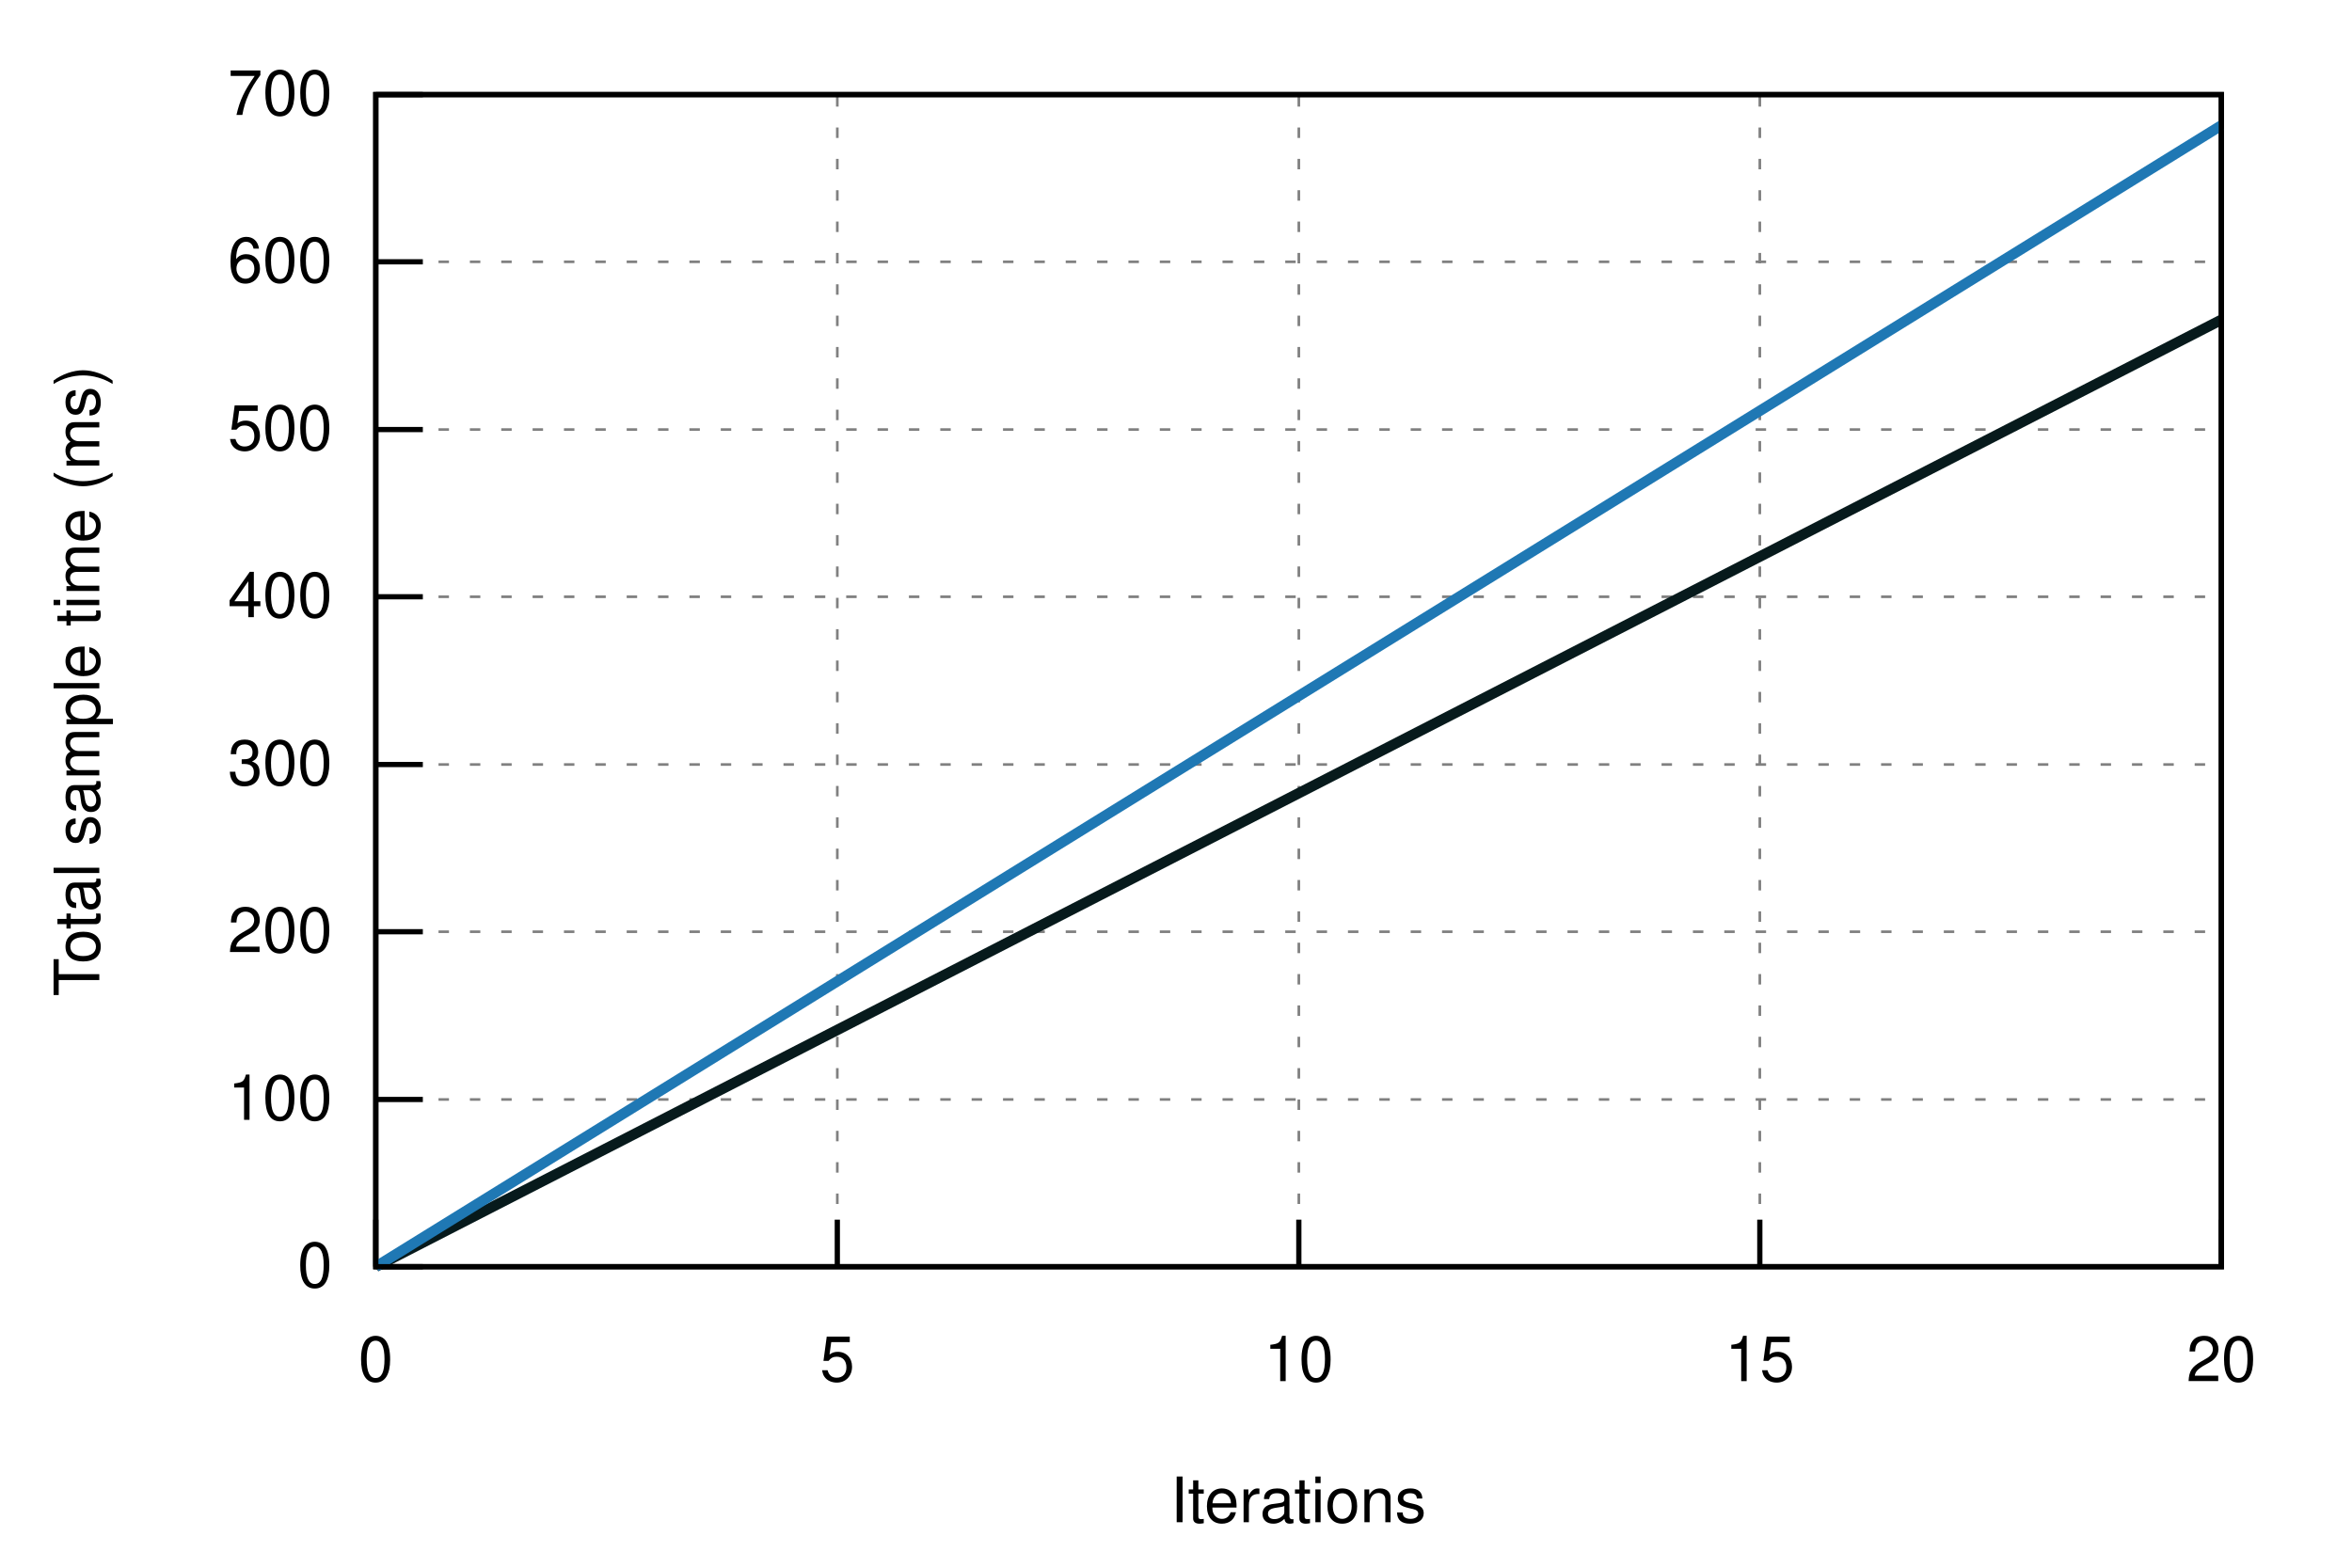
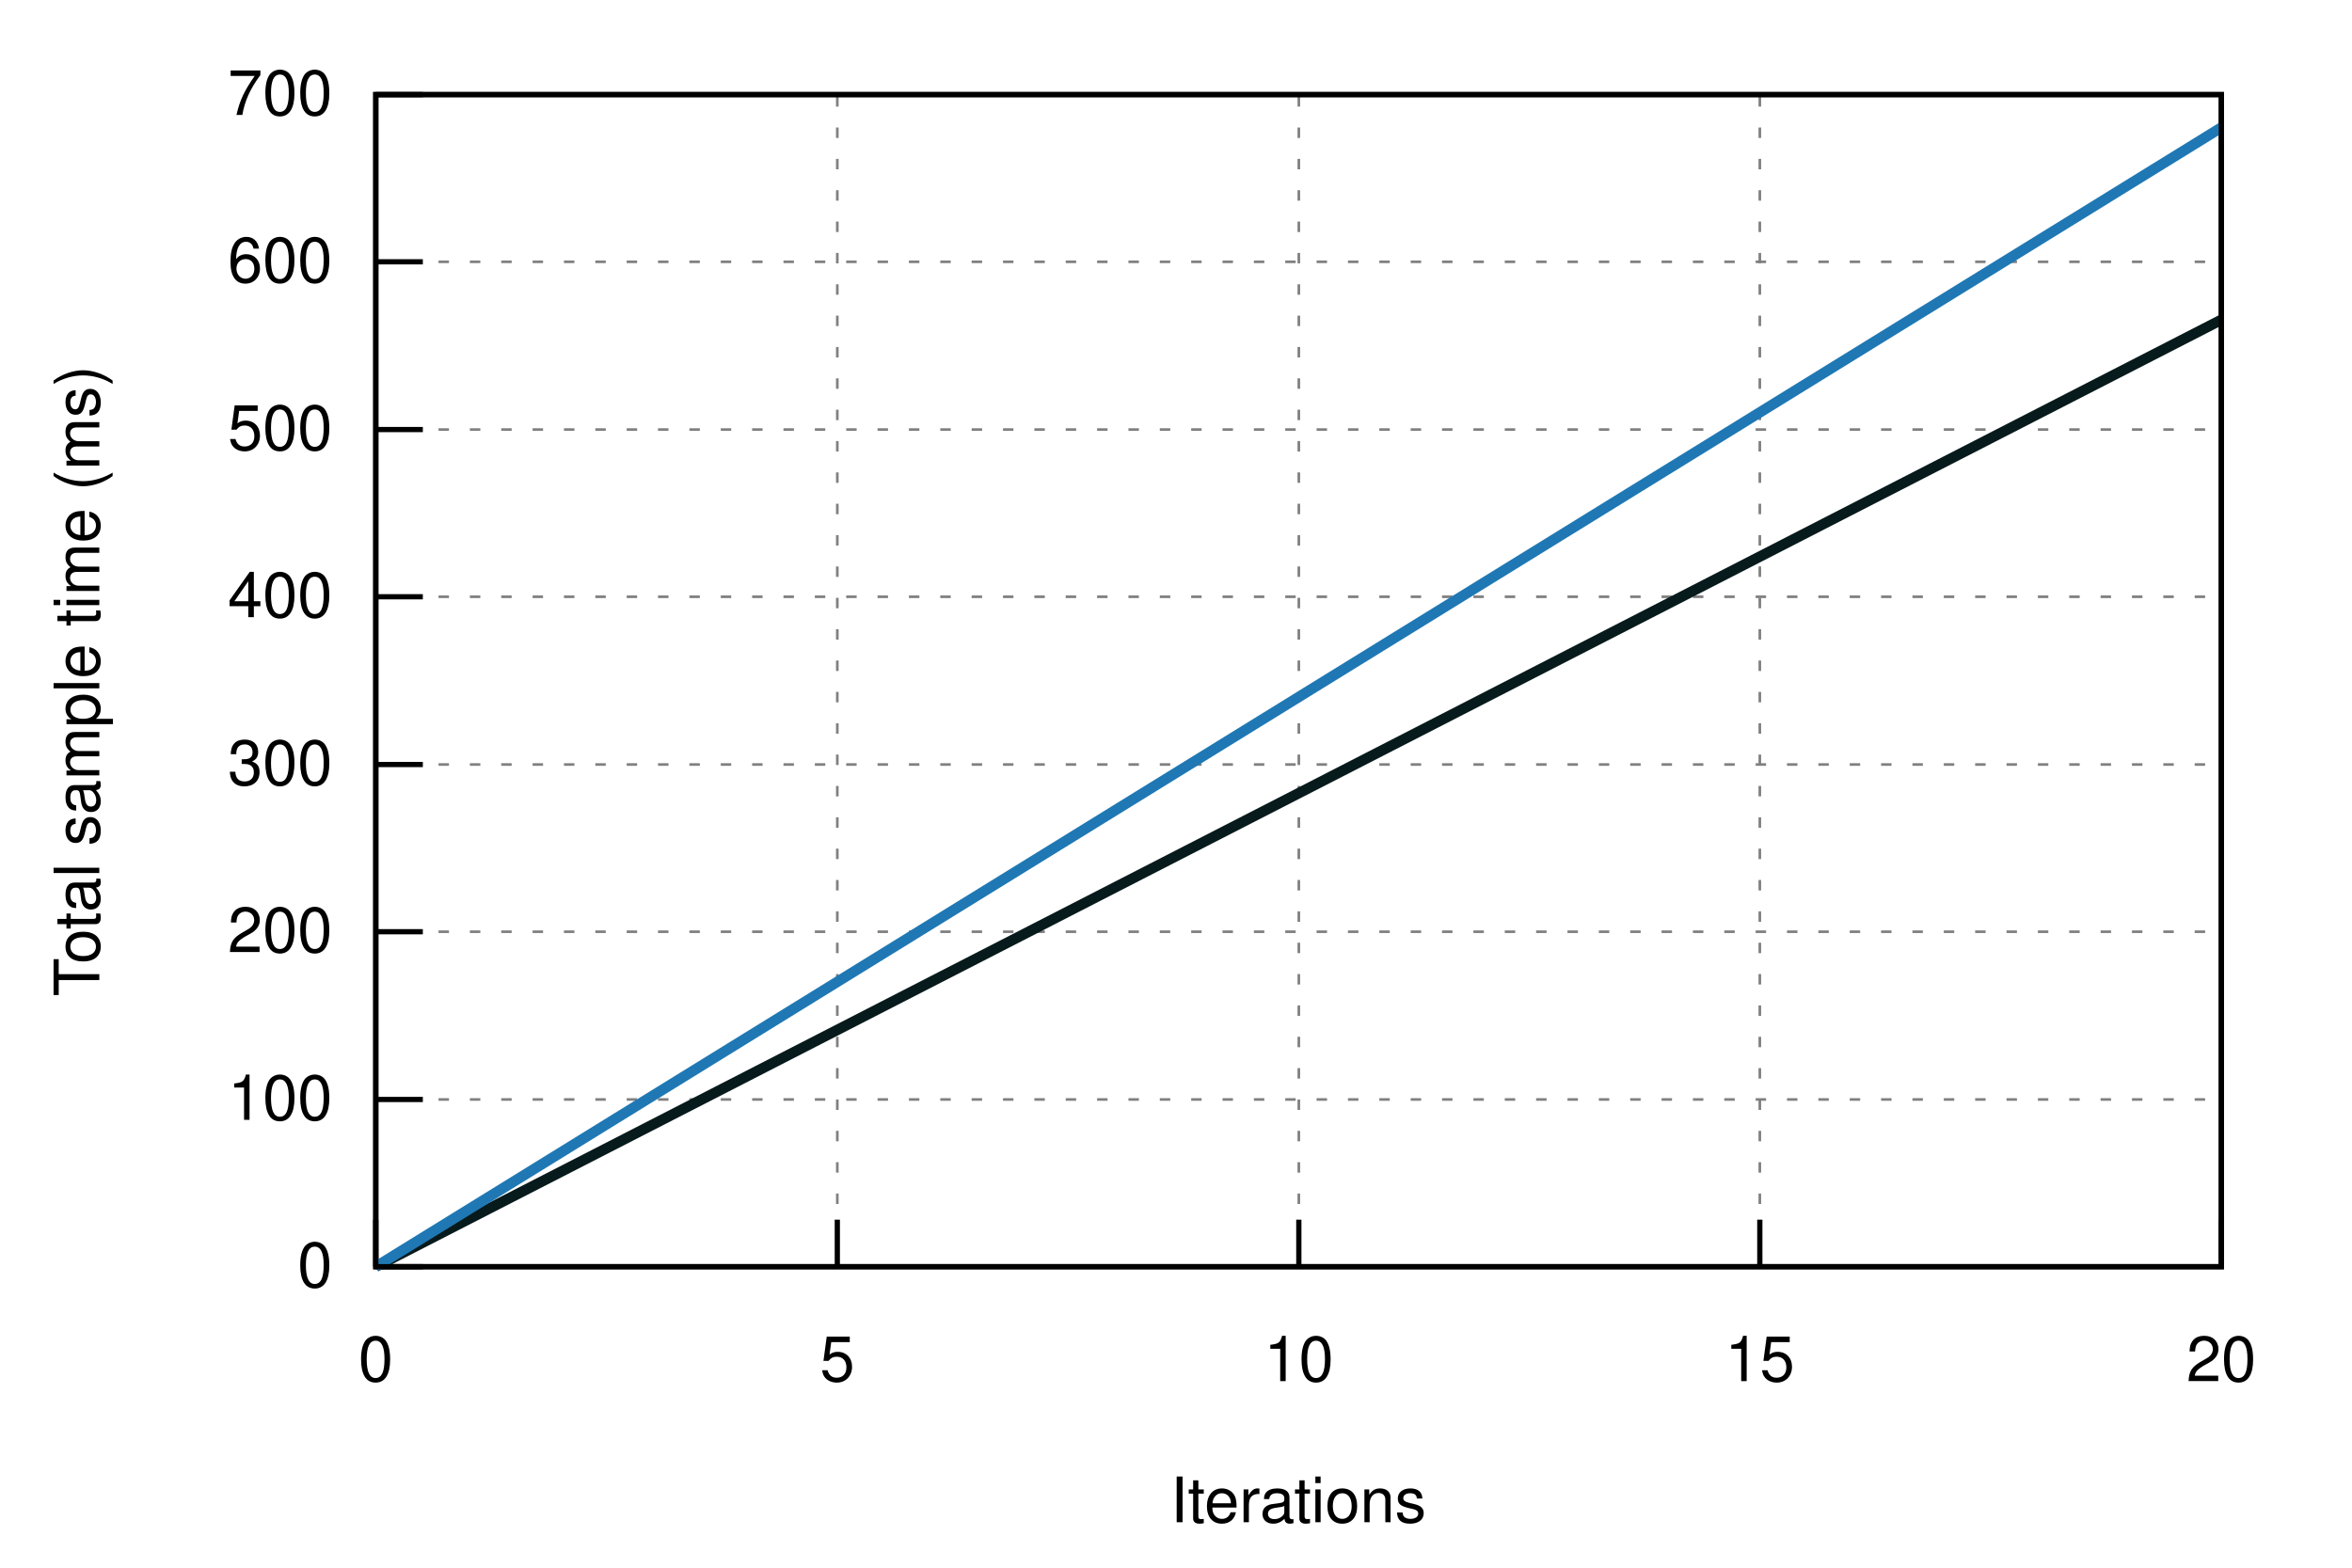
<svg xmlns="http://www.w3.org/2000/svg" xmlns:xlink="http://www.w3.org/1999/xlink" viewBox="0 0 450 300">
  <g id="gnuplot_canvas">
    <rect x="0" y="0" width="450" height="300" fill="none" />
    <defs>
      <circle id="gpDot" r="0.5" stroke-width="0.5" stroke="currentColor" />
      <path id="gpPt0" stroke-width="0.222" stroke="currentColor" d="M-1,0 h2 M0,-1 v2" />
      <path id="gpPt1" stroke-width="0.222" stroke="currentColor" d="M-1,-1 L1,1 M1,-1 L-1,1" />
      <path id="gpPt2" stroke-width="0.222" stroke="currentColor" d="M-1,0 L1,0 M0,-1 L0,1 M-1,-1 L1,1 M-1,1 L1,-1" />
      <rect id="gpPt3" stroke-width="0.222" stroke="currentColor" x="-1" y="-1" width="2" height="2" />
      <rect id="gpPt4" stroke-width="0.222" stroke="currentColor" fill="currentColor" x="-1" y="-1" width="2" height="2" />
      <circle id="gpPt5" stroke-width="0.222" stroke="currentColor" cx="0" cy="0" r="1" />
      <use xlink:href="#gpPt5" id="gpPt6" fill="currentColor" stroke="none" />
      <path id="gpPt7" stroke-width="0.222" stroke="currentColor" d="M0,-1.33 L-1.33,0.67 L1.33,0.67 z" />
      <use xlink:href="#gpPt7" id="gpPt8" fill="currentColor" stroke="none" />
      <use xlink:href="#gpPt7" id="gpPt9" stroke="currentColor" transform="rotate(180)" />
      <use xlink:href="#gpPt9" id="gpPt10" fill="currentColor" stroke="none" />
      <use xlink:href="#gpPt3" id="gpPt11" stroke="currentColor" transform="rotate(45)" />
      <use xlink:href="#gpPt11" id="gpPt12" fill="currentColor" stroke="none" />
      <path id="gpPt13" stroke-width="0.222" stroke="currentColor" d="M0,1.330 L1.265,0.411 L0.782,-1.067 L-0.782,-1.076 L-1.265,0.411 z" />
      <use xlink:href="#gpPt13" id="gpPt14" fill="currentColor" stroke="none" />
      <filter id="textbox" filterUnits="objectBoundingBox" x="0" y="0" height="1" width="1">
        <feFlood flood-color="white" flood-opacity="1" result="bgnd" />
        <feComposite in="SourceGraphic" in2="bgnd" operator="atop" />
      </filter>
      <filter id="greybox" filterUnits="objectBoundingBox" x="0" y="0" height="1" width="1">
        <feFlood flood-color="lightgrey" flood-opacity="1" result="grey" />
        <feComposite in="SourceGraphic" in2="grey" operator="atop" />
      </filter>
    </defs>
    <g fill="none" color="white" stroke="currentColor" stroke-width="1.00" stroke-linecap="butt" stroke-linejoin="miter">
</g>
    <g fill="none" color="black" stroke="currentColor" stroke-width="1.00" stroke-linecap="butt" stroke-linejoin="miter">
</g>
    <g fill="none" color="black" stroke="black" stroke-width="0.50" stroke-linecap="butt" stroke-linejoin="miter">
</g>
    <g fill="none" color="gray" stroke="currentColor" stroke-width="0.50" stroke-linecap="butt" stroke-linejoin="miter">
      <path stroke="gray" stroke-dasharray="2,4" class="gridline" d="M71.9,242.4 L425.0,242.4  " />
    </g>
    <g fill="none" color="gray" stroke="gray" stroke-width="1.00" stroke-linecap="butt" stroke-linejoin="miter">
</g>
    <g fill="none" color="black" stroke="currentColor" stroke-width="1.00" stroke-linecap="butt" stroke-linejoin="miter">
      <path stroke="black" d="M71.9,242.4 L80.9,242.4  " />
      <g transform="translate(63.6,246.3)" stroke="none" fill="black" font-family="Helvetica" font-size="12.00" text-anchor="end">
        <text>
          <tspan font-family="Helvetica"> 0</tspan>
        </text>
      </g>
    </g>
    <g fill="none" color="black" stroke="currentColor" stroke-width="1.00" stroke-linecap="butt" stroke-linejoin="miter">
</g>
    <g fill="none" color="black" stroke="black" stroke-width="0.50" stroke-linecap="butt" stroke-linejoin="miter">
</g>
    <g fill="none" color="gray" stroke="currentColor" stroke-width="0.50" stroke-linecap="butt" stroke-linejoin="miter">
      <path stroke="gray" stroke-dasharray="2,4" class="gridline" d="M71.9,210.4 L425.0,210.4  " />
    </g>
    <g fill="none" color="gray" stroke="gray" stroke-width="1.00" stroke-linecap="butt" stroke-linejoin="miter">
</g>
    <g fill="none" color="black" stroke="currentColor" stroke-width="1.00" stroke-linecap="butt" stroke-linejoin="miter">
      <path stroke="black" d="M71.9,210.4 L80.9,210.4  " />
      <g transform="translate(63.6,214.3)" stroke="none" fill="black" font-family="Helvetica" font-size="12.00" text-anchor="end">
        <text>
          <tspan font-family="Helvetica"> 100</tspan>
        </text>
      </g>
    </g>
    <g fill="none" color="black" stroke="currentColor" stroke-width="1.00" stroke-linecap="butt" stroke-linejoin="miter">
</g>
    <g fill="none" color="black" stroke="black" stroke-width="0.50" stroke-linecap="butt" stroke-linejoin="miter">
</g>
    <g fill="none" color="gray" stroke="currentColor" stroke-width="0.50" stroke-linecap="butt" stroke-linejoin="miter">
      <path stroke="gray" stroke-dasharray="2,4" class="gridline" d="M71.9,178.3 L425.0,178.3  " />
    </g>
    <g fill="none" color="gray" stroke="gray" stroke-width="1.00" stroke-linecap="butt" stroke-linejoin="miter">
</g>
    <g fill="none" color="black" stroke="currentColor" stroke-width="1.00" stroke-linecap="butt" stroke-linejoin="miter">
      <path stroke="black" d="M71.9,178.3 L80.9,178.3  " />
      <g transform="translate(63.6,182.2)" stroke="none" fill="black" font-family="Helvetica" font-size="12.00" text-anchor="end">
        <text>
          <tspan font-family="Helvetica"> 200</tspan>
        </text>
      </g>
    </g>
    <g fill="none" color="black" stroke="currentColor" stroke-width="1.00" stroke-linecap="butt" stroke-linejoin="miter">
</g>
    <g fill="none" color="black" stroke="black" stroke-width="0.50" stroke-linecap="butt" stroke-linejoin="miter">
</g>
    <g fill="none" color="gray" stroke="currentColor" stroke-width="0.50" stroke-linecap="butt" stroke-linejoin="miter">
      <path stroke="gray" stroke-dasharray="2,4" class="gridline" d="M71.9,146.3 L425.0,146.3  " />
    </g>
    <g fill="none" color="gray" stroke="gray" stroke-width="1.00" stroke-linecap="butt" stroke-linejoin="miter">
</g>
    <g fill="none" color="black" stroke="currentColor" stroke-width="1.00" stroke-linecap="butt" stroke-linejoin="miter">
      <path stroke="black" d="M71.9,146.3 L80.9,146.3  " />
      <g transform="translate(63.6,150.2)" stroke="none" fill="black" font-family="Helvetica" font-size="12.00" text-anchor="end">
        <text>
          <tspan font-family="Helvetica"> 300</tspan>
        </text>
      </g>
    </g>
    <g fill="none" color="black" stroke="currentColor" stroke-width="1.00" stroke-linecap="butt" stroke-linejoin="miter">
</g>
    <g fill="none" color="black" stroke="black" stroke-width="0.50" stroke-linecap="butt" stroke-linejoin="miter">
</g>
    <g fill="none" color="gray" stroke="currentColor" stroke-width="0.50" stroke-linecap="butt" stroke-linejoin="miter">
      <path stroke="gray" stroke-dasharray="2,4" class="gridline" d="M71.9,114.2 L425.0,114.2  " />
    </g>
    <g fill="none" color="gray" stroke="gray" stroke-width="1.00" stroke-linecap="butt" stroke-linejoin="miter">
</g>
    <g fill="none" color="black" stroke="currentColor" stroke-width="1.00" stroke-linecap="butt" stroke-linejoin="miter">
      <path stroke="black" d="M71.9,114.2 L80.9,114.2  " />
      <g transform="translate(63.6,118.1)" stroke="none" fill="black" font-family="Helvetica" font-size="12.00" text-anchor="end">
        <text>
          <tspan font-family="Helvetica"> 400</tspan>
        </text>
      </g>
    </g>
    <g fill="none" color="black" stroke="currentColor" stroke-width="1.00" stroke-linecap="butt" stroke-linejoin="miter">
</g>
    <g fill="none" color="black" stroke="black" stroke-width="0.50" stroke-linecap="butt" stroke-linejoin="miter">
</g>
    <g fill="none" color="gray" stroke="currentColor" stroke-width="0.50" stroke-linecap="butt" stroke-linejoin="miter">
      <path stroke="gray" stroke-dasharray="2,4" class="gridline" d="M71.9,82.2 L425.0,82.2  " />
    </g>
    <g fill="none" color="gray" stroke="gray" stroke-width="1.00" stroke-linecap="butt" stroke-linejoin="miter">
</g>
    <g fill="none" color="black" stroke="currentColor" stroke-width="1.00" stroke-linecap="butt" stroke-linejoin="miter">
      <path stroke="black" d="M71.9,82.2 L80.9,82.2  " />
      <g transform="translate(63.6,86.1)" stroke="none" fill="black" font-family="Helvetica" font-size="12.00" text-anchor="end">
        <text>
          <tspan font-family="Helvetica"> 500</tspan>
        </text>
      </g>
    </g>
    <g fill="none" color="black" stroke="currentColor" stroke-width="1.00" stroke-linecap="butt" stroke-linejoin="miter">
</g>
    <g fill="none" color="black" stroke="black" stroke-width="0.50" stroke-linecap="butt" stroke-linejoin="miter">
</g>
    <g fill="none" color="gray" stroke="currentColor" stroke-width="0.50" stroke-linecap="butt" stroke-linejoin="miter">
      <path stroke="gray" stroke-dasharray="2,4" class="gridline" d="M71.9,50.1 L425.0,50.1  " />
    </g>
    <g fill="none" color="gray" stroke="gray" stroke-width="1.00" stroke-linecap="butt" stroke-linejoin="miter">
</g>
    <g fill="none" color="black" stroke="currentColor" stroke-width="1.00" stroke-linecap="butt" stroke-linejoin="miter">
      <path stroke="black" d="M71.9,50.1 L80.9,50.1  " />
      <g transform="translate(63.6,54.0)" stroke="none" fill="black" font-family="Helvetica" font-size="12.00" text-anchor="end">
        <text>
          <tspan font-family="Helvetica"> 600</tspan>
        </text>
      </g>
    </g>
    <g fill="none" color="black" stroke="currentColor" stroke-width="1.00" stroke-linecap="butt" stroke-linejoin="miter">
</g>
    <g fill="none" color="black" stroke="black" stroke-width="0.50" stroke-linecap="butt" stroke-linejoin="miter">
</g>
    <g fill="none" color="gray" stroke="currentColor" stroke-width="0.50" stroke-linecap="butt" stroke-linejoin="miter">
      <path stroke="gray" stroke-dasharray="2,4" class="gridline" d="M71.9,18.1 L425.0,18.1  " />
    </g>
    <g fill="none" color="gray" stroke="gray" stroke-width="1.00" stroke-linecap="butt" stroke-linejoin="miter">
</g>
    <g fill="none" color="black" stroke="currentColor" stroke-width="1.00" stroke-linecap="butt" stroke-linejoin="miter">
      <path stroke="black" d="M71.9,18.1 L80.9,18.1  " />
      <g transform="translate(63.6,22.0)" stroke="none" fill="black" font-family="Helvetica" font-size="12.00" text-anchor="end">
        <text>
          <tspan font-family="Helvetica"> 700</tspan>
        </text>
      </g>
    </g>
    <g fill="none" color="black" stroke="currentColor" stroke-width="1.00" stroke-linecap="butt" stroke-linejoin="miter">
</g>
    <g fill="none" color="black" stroke="black" stroke-width="0.50" stroke-linecap="butt" stroke-linejoin="miter">
</g>
    <g fill="none" color="gray" stroke="currentColor" stroke-width="0.50" stroke-linecap="butt" stroke-linejoin="miter">
      <path stroke="gray" stroke-dasharray="2,4" class="gridline" d="M71.9,242.4 L71.9,18.1  " />
    </g>
    <g fill="none" color="gray" stroke="gray" stroke-width="1.00" stroke-linecap="butt" stroke-linejoin="miter">
</g>
    <g fill="none" color="black" stroke="currentColor" stroke-width="1.00" stroke-linecap="butt" stroke-linejoin="miter">
      <path stroke="black" d="M71.9,242.4 L71.9,233.4  " />
      <g transform="translate(71.9,264.3)" stroke="none" fill="black" font-family="Helvetica" font-size="12.00" text-anchor="middle">
        <text>
          <tspan font-family="Helvetica"> 0</tspan>
        </text>
      </g>
    </g>
    <g fill="none" color="black" stroke="currentColor" stroke-width="1.00" stroke-linecap="butt" stroke-linejoin="miter">
</g>
    <g fill="none" color="black" stroke="black" stroke-width="0.50" stroke-linecap="butt" stroke-linejoin="miter">
</g>
    <g fill="none" color="gray" stroke="currentColor" stroke-width="0.50" stroke-linecap="butt" stroke-linejoin="miter">
      <path stroke="gray" stroke-dasharray="2,4" class="gridline" d="M160.2,242.4 L160.2,18.1  " />
    </g>
    <g fill="none" color="gray" stroke="gray" stroke-width="1.00" stroke-linecap="butt" stroke-linejoin="miter">
</g>
    <g fill="none" color="black" stroke="currentColor" stroke-width="1.00" stroke-linecap="butt" stroke-linejoin="miter">
      <path stroke="black" d="M160.2,242.4 L160.2,233.4  " />
      <g transform="translate(160.2,264.3)" stroke="none" fill="black" font-family="Helvetica" font-size="12.00" text-anchor="middle">
        <text>
          <tspan font-family="Helvetica"> 5</tspan>
        </text>
      </g>
    </g>
    <g fill="none" color="black" stroke="currentColor" stroke-width="1.00" stroke-linecap="butt" stroke-linejoin="miter">
</g>
    <g fill="none" color="black" stroke="black" stroke-width="0.50" stroke-linecap="butt" stroke-linejoin="miter">
</g>
    <g fill="none" color="gray" stroke="currentColor" stroke-width="0.50" stroke-linecap="butt" stroke-linejoin="miter">
      <path stroke="gray" stroke-dasharray="2,4" class="gridline" d="M248.5,242.4 L248.5,18.1  " />
    </g>
    <g fill="none" color="gray" stroke="gray" stroke-width="1.00" stroke-linecap="butt" stroke-linejoin="miter">
</g>
    <g fill="none" color="black" stroke="currentColor" stroke-width="1.00" stroke-linecap="butt" stroke-linejoin="miter">
      <path stroke="black" d="M248.5,242.4 L248.5,233.4  " />
      <g transform="translate(248.5,264.3)" stroke="none" fill="black" font-family="Helvetica" font-size="12.00" text-anchor="middle">
        <text>
          <tspan font-family="Helvetica"> 10</tspan>
        </text>
      </g>
    </g>
    <g fill="none" color="black" stroke="currentColor" stroke-width="1.00" stroke-linecap="butt" stroke-linejoin="miter">
</g>
    <g fill="none" color="black" stroke="black" stroke-width="0.50" stroke-linecap="butt" stroke-linejoin="miter">
</g>
    <g fill="none" color="gray" stroke="currentColor" stroke-width="0.50" stroke-linecap="butt" stroke-linejoin="miter">
      <path stroke="gray" stroke-dasharray="2,4" class="gridline" d="M336.7,242.4 L336.7,18.1  " />
    </g>
    <g fill="none" color="gray" stroke="gray" stroke-width="1.00" stroke-linecap="butt" stroke-linejoin="miter">
</g>
    <g fill="none" color="black" stroke="currentColor" stroke-width="1.00" stroke-linecap="butt" stroke-linejoin="miter">
      <path stroke="black" d="M336.7,242.4 L336.7,233.4  " />
      <g transform="translate(336.7,264.3)" stroke="none" fill="black" font-family="Helvetica" font-size="12.00" text-anchor="middle">
        <text>
          <tspan font-family="Helvetica"> 15</tspan>
        </text>
      </g>
    </g>
    <g fill="none" color="black" stroke="currentColor" stroke-width="1.00" stroke-linecap="butt" stroke-linejoin="miter">
</g>
    <g fill="none" color="black" stroke="black" stroke-width="0.50" stroke-linecap="butt" stroke-linejoin="miter">
</g>
    <g fill="none" color="gray" stroke="currentColor" stroke-width="0.50" stroke-linecap="butt" stroke-linejoin="miter">
      <path stroke="gray" stroke-dasharray="2,4" class="gridline" d="M425.0,242.4 L425.0,18.1  " />
    </g>
    <g fill="none" color="gray" stroke="gray" stroke-width="1.00" stroke-linecap="butt" stroke-linejoin="miter">
</g>
    <g fill="none" color="black" stroke="currentColor" stroke-width="1.00" stroke-linecap="butt" stroke-linejoin="miter">
      <path stroke="black" d="M425.0,242.4 L425.0,233.4  " />
      <g transform="translate(425.0,264.3)" stroke="none" fill="black" font-family="Helvetica" font-size="12.00" text-anchor="middle">
        <text>
          <tspan font-family="Helvetica"> 20</tspan>
        </text>
      </g>
    </g>
    <g fill="none" color="black" stroke="currentColor" stroke-width="1.00" stroke-linecap="butt" stroke-linejoin="miter">
</g>
    <g fill="none" color="black" stroke="currentColor" stroke-width="1.00" stroke-linecap="butt" stroke-linejoin="miter">
      <path stroke="black" d="M71.9,18.1 L71.9,242.4 L425.0,242.4 L425.0,18.1 L71.9,18.1 Z  " />
    </g>
    <g fill="none" color="black" stroke="currentColor" stroke-width="1.00" stroke-linecap="butt" stroke-linejoin="miter">
      <g transform="translate(19.0,130.3) rotate(270)" stroke="none" fill="black" font-family="Helvetica" font-size="12.00" text-anchor="middle">
        <text>
          <tspan font-family="Helvetica">Total sample time (ms)</tspan>
        </text>
      </g>
    </g>
    <g fill="none" color="black" stroke="currentColor" stroke-width="1.00" stroke-linecap="butt" stroke-linejoin="miter">
      <g transform="translate(248.4,291.3)" stroke="none" fill="black" font-family="Helvetica" font-size="12.00" text-anchor="middle">
        <text>
          <tspan font-family="Helvetica">Iterations</tspan>
        </text>
      </g>
    </g>
    <g fill="none" color="black" stroke="currentColor" stroke-width="1.00" stroke-linecap="butt" stroke-linejoin="miter">
</g>
    <g id="gnuplot_plot_1">
      <g fill="none" color="black" stroke="currentColor" stroke-width="1.00" stroke-linecap="butt" stroke-linejoin="miter">
        <g stroke="none" shape-rendering="crispEdges">
          <polygon fill="rgb(  7,  26,  28)" fill-opacity="0.25" points="71.9,242.4 71.9,242.4 71.9,242.4 " />
          <polygon fill="rgb(  7,  26,  28)" fill-opacity="0.25" points="71.9,242.4 425.0,61.3 425.0,61.1 " />
        </g>
      </g>
    </g>
    <g id="gnuplot_plot_2">
      <g fill="none" color="black" stroke="currentColor" stroke-width="1.00" stroke-linecap="butt" stroke-linejoin="miter">
        <g stroke="none" shape-rendering="crispEdges">
          <polygon fill="rgb( 31, 120, 180)" fill-opacity="0.25" points="71.9,242.4 71.9,242.4 71.9,242.4 " />
-           <polygon fill="rgb( 31, 120, 180)" fill-opacity="0.25" points="71.9,242.4 425.0,24.1 425.0,23.9 " />
+           <polygon fill="rgb( 31, 120, 180)" fill-opacity="0.25" points="71.9,242.4 425.0,24.6 425.0,24.1 " />
        </g>
      </g>
    </g>
    <g id="gnuplot_plot_3">
      <g fill="none" color="white" stroke="rgb( 31, 120, 180)" stroke-width="2.00" stroke-linecap="butt" stroke-linejoin="miter">
</g>
      <g fill="none" color="black" stroke="currentColor" stroke-width="2.00" stroke-linecap="butt" stroke-linejoin="miter">
        <path stroke="rgb(  7,  26,  28)" d="M71.9,242.4 L425.0,61.2  " />
      </g>
    </g>
    <g id="gnuplot_plot_4">
      <g fill="none" color="black" stroke="currentColor" stroke-width="2.00" stroke-linecap="butt" stroke-linejoin="miter">
-         <path stroke="rgb( 31, 120, 180)" d="M71.9,242.4 L425.0,24.0  " />
+         <path stroke="rgb( 31, 120, 180)" d="M71.9,242.4 L425.0,24.4  " />
      </g>
    </g>
    <g fill="none" color="black" stroke="currentColor" stroke-width="2.00" stroke-linecap="butt" stroke-linejoin="miter">
</g>
    <g fill="none" color="black" stroke="black" stroke-width="1.00" stroke-linecap="butt" stroke-linejoin="miter">
</g>
    <g fill="none" color="black" stroke="currentColor" stroke-width="1.00" stroke-linecap="butt" stroke-linejoin="miter">
      <path stroke="black" d="M71.9,18.1 L71.9,242.4 L425.0,242.4 L425.0,18.1 L71.9,18.1 Z  " />
    </g>
    <g fill="none" color="black" stroke="currentColor" stroke-width="1.00" stroke-linecap="butt" stroke-linejoin="miter">
</g>
  </g>
</svg>
